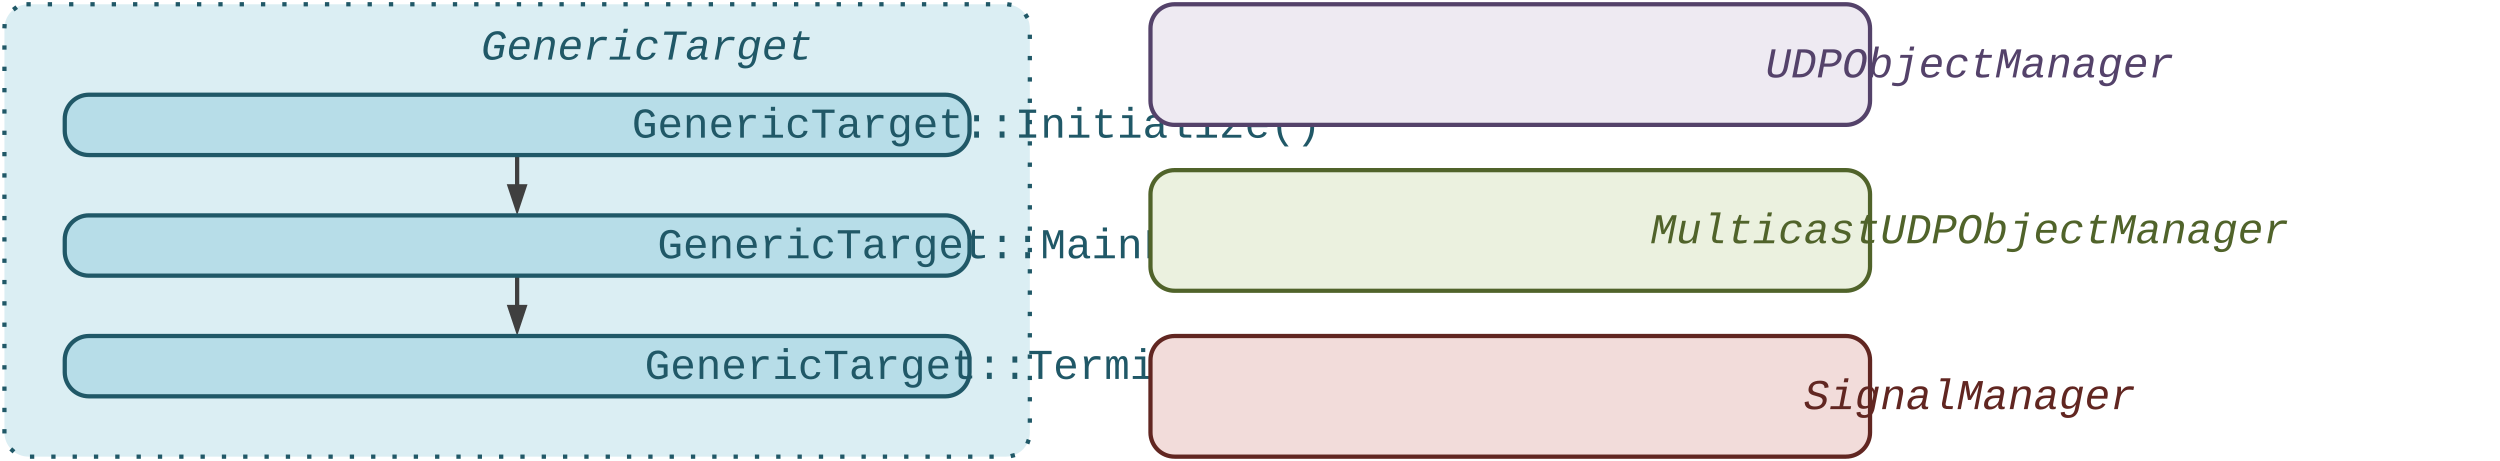
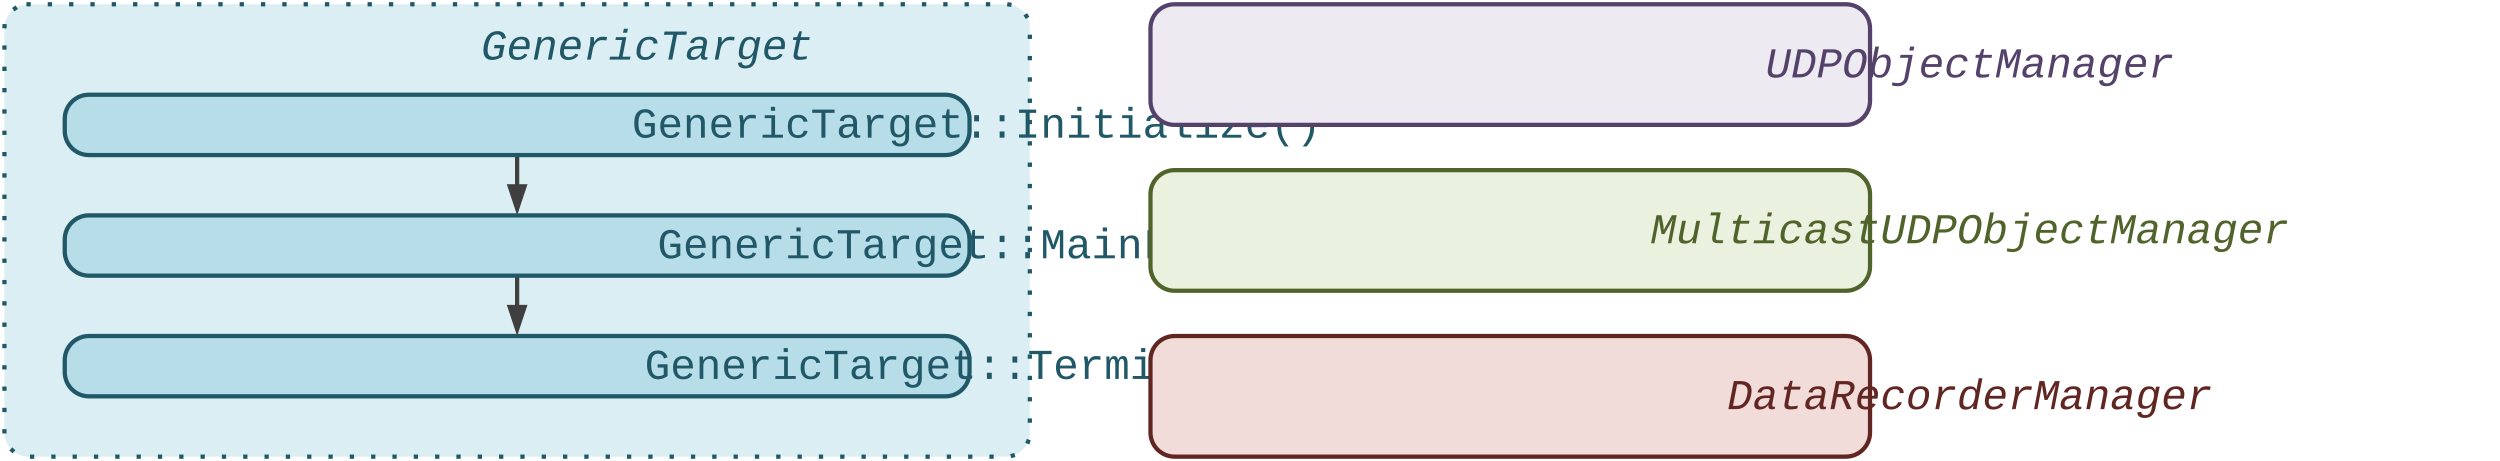
<svg xmlns="http://www.w3.org/2000/svg" xmlns:ns1="http://schemas.microsoft.com/visio/2003/SVGExtensions/" xmlns:xlink="http://www.w3.org/1999/xlink" width="8.158in" height="1.504in" viewBox="0 0 587.354 108.299" xml:space="preserve" color-interpolation-filters="sRGB" class="st13">
  <ns1:documentProperties ns1:langID="1031" ns1:metric="true" ns1:viewMarkup="false">
    <ns1:userDefs>
      <ns1:ud ns1:nameU="msvNoAutoConnect" ns1:val="VT0(1):26" />
    </ns1:userDefs>
  </ns1:documentProperties>
  <style type="text/css">
	
		.st1 {fill:#dbeef3;stroke:#205867;stroke-dasharray:0.01,5;stroke-width:1}
		.st2 {fill:#205867;font-family:Courier New;font-size:0.833em;font-style:italic}
		.st3 {marker-end:url(#mrkr13-9);stroke:#3f3f3f;stroke-width:1}
		.st4 {fill:#3f3f3f;fill-opacity:1;stroke:#3f3f3f;stroke-opacity:1;stroke-width:0.41}
		.st5 {fill:#b7dde8;stroke:#205867;stroke-width:1}
		.st6 {fill:#205867;font-family:Courier New;font-size:0.833em}
		.st7 {fill:#eeeaf2;stroke:#54426a;stroke-width:1}
		.st8 {fill:#54426a;font-family:Courier New;font-size:0.833em;font-style:italic}
		.st9 {fill:#ebf1df;stroke:#50632a;stroke-width:1}
		.st10 {fill:#50632a;font-family:Courier New;font-size:0.833em;font-style:italic}
		.st11 {fill:#f2dcda;stroke:#612621;stroke-width:1}
		.st12 {fill:#612621;font-family:Courier New;font-size:0.833em;font-style:italic}
		.st13 {fill:none;fill-rule:evenodd;font-size:12px;overflow:visible;stroke-linecap:square;stroke-miterlimit:3}
	
	</style>
  <defs id="Markers">
    <g id="lend13">
      <path d="M 3 1 L 0 0 L 3 -1 L 3 1 " style="stroke:none" />
    </g>
    <marker id="mrkr13-9" class="st4" ns1:arrowType="13" ns1:arrowSize="0" ns1:setback="7.32" refX="-7.32" orient="auto" markerUnits="strokeWidth" overflow="visible">
      <use xlink:href="#lend13" transform="scale(-2.44,-2.44) " />
    </marker>
  </defs>
-   <g ns1:mID="16" ns1:index="7" ns1:groupContext="foregroundPage">
+   <g ns1:mID="16" ns1:index="6" ns1:groupContext="foregroundPage">
    <ns1:pageProperties ns1:drawingScale="0.0393701" ns1:pageScale="0.0393701" ns1:drawingUnits="24" ns1:shadowOffsetX="9" ns1:shadowOffsetY="-9" />
    <g id="shape9-1" ns1:mID="9" ns1:groupContext="shape" transform="translate(1,-1)">
      <ns1:textBlock ns1:margins="rect(4,4,4,4)" ns1:tabSpace="42.5197" ns1:verticalAlign="0" />
      <ns1:textRect cx="120.472" cy="55.15" width="240.95" height="106.299" />
      <rect x="0" y="2" width="240.945" height="106.299" rx="5.669" ry="5.669" class="st1" />
      <text x="4" y="15" class="st2" ns1:langID="1031">
        <ns1:paragraph />
        <ns1:tabList />GenericTarget</text>
    </g>
    <g id="shape4-4" ns1:mID="4" ns1:groupContext="shape" transform="translate(229.772,36.4331) rotate(90)">
      <path d="M0 108.3 L6.85 108.3" class="st3" />
    </g>
    <g id="shape5-10" ns1:mID="5" ns1:groupContext="shape" transform="translate(229.772,64.7795) rotate(90)">
      <path d="M0 108.3 L6.85 108.3" class="st3" />
    </g>
    <g id="shape1-15" ns1:mID="1" ns1:groupContext="shape" transform="translate(15.1732,-71.8661)">
      <ns1:textBlock ns1:margins="rect(4,4,4,4)" ns1:tabSpace="42.5197" />
      <ns1:textRect cx="106.299" cy="101.213" width="212.6" height="14.173" />
      <rect x="0" y="94.126" width="212.598" height="14.173" rx="5.669" ry="5.669" class="st5" />
      <text x="25.29" y="104.21" class="st6" ns1:langID="1031">
        <ns1:paragraph ns1:horizAlign="1" />
        <ns1:tabList />GenericTarget::Initialize()</text>
    </g>
    <g id="shape2-18" ns1:mID="2" ns1:groupContext="shape" transform="translate(15.1732,-43.5197)">
      <ns1:textBlock ns1:margins="rect(4,4,4,4)" ns1:tabSpace="42.5197" />
      <ns1:textRect cx="106.299" cy="101.213" width="212.6" height="14.173" />
      <rect x="0" y="94.126" width="212.598" height="14.173" rx="5.669" ry="5.669" class="st5" />
      <text x="31.29" y="104.21" class="st6" ns1:langID="1031">
        <ns1:paragraph ns1:horizAlign="1" />
        <ns1:tabList />GenericTarget::MainLoop()</text>
    </g>
    <g id="shape3-21" ns1:mID="3" ns1:groupContext="shape" transform="translate(15.1732,-15.1732)">
      <ns1:textBlock ns1:margins="rect(4,4,4,4)" ns1:tabSpace="42.5197" />
      <ns1:textRect cx="106.299" cy="101.213" width="212.6" height="14.173" />
      <rect x="0" y="94.126" width="212.598" height="14.173" rx="5.669" ry="5.669" class="st5" />
      <text x="28.29" y="104.21" class="st6" ns1:langID="1031">
        <ns1:paragraph ns1:horizAlign="1" />
        <ns1:tabList />GenericTarget::Terminate()</text>
    </g>
    <g id="shape6-24" ns1:mID="6" ns1:groupContext="shape" transform="translate(270.291,-78.9528)">
      <ns1:textBlock ns1:margins="rect(4,4,4,4)" ns1:tabSpace="42.5197" />
      <ns1:textRect cx="84.539" cy="94.126" width="169.08" height="28.346" />
      <rect x="0" y="79.953" width="169.079" height="28.346" rx="5.669" ry="5.669" class="st7" />
      <text x="36.53" y="97.13" class="st8" ns1:langID="1031">
        <ns1:paragraph ns1:horizAlign="1" />
        <ns1:tabList />UDPObjectManager</text>
    </g>
    <g id="shape7-27" ns1:mID="7" ns1:groupContext="shape" transform="translate(270.291,-39.9764)">
      <ns1:textBlock ns1:margins="rect(4,4,4,4)" ns1:tabSpace="42.5197" />
      <ns1:textRect cx="84.539" cy="94.126" width="169.08" height="28.346" />
      <rect x="0" y="79.953" width="169.079" height="28.346" rx="5.669" ry="5.669" class="st9" />
      <text x="9.53" y="97.13" class="st10" ns1:langID="1031">
        <ns1:paragraph ns1:horizAlign="1" />
        <ns1:tabList />MulticastUDPObjectManager</text>
    </g>
    <g id="shape8-30" ns1:mID="8" ns1:groupContext="shape" transform="translate(270.291,-1)">
      <ns1:textBlock ns1:margins="rect(4,4,4,4)" ns1:tabSpace="42.5197" />
      <ns1:textRect cx="84.539" cy="94.126" width="169.08" height="28.346" />
      <rect x="0" y="79.953" width="169.079" height="28.346" rx="5.669" ry="5.669" class="st11" />
-       <text x="45.53" y="97.13" class="st12" ns1:langID="1031">
+       <text x="27.53" y="97.13" class="st12" ns1:langID="1031">
        <ns1:paragraph ns1:horizAlign="1" />
-         <ns1:tabList />SignalManager</text>
+         <ns1:tabList />DataRecorderManager</text>
    </g>
  </g>
</svg>
